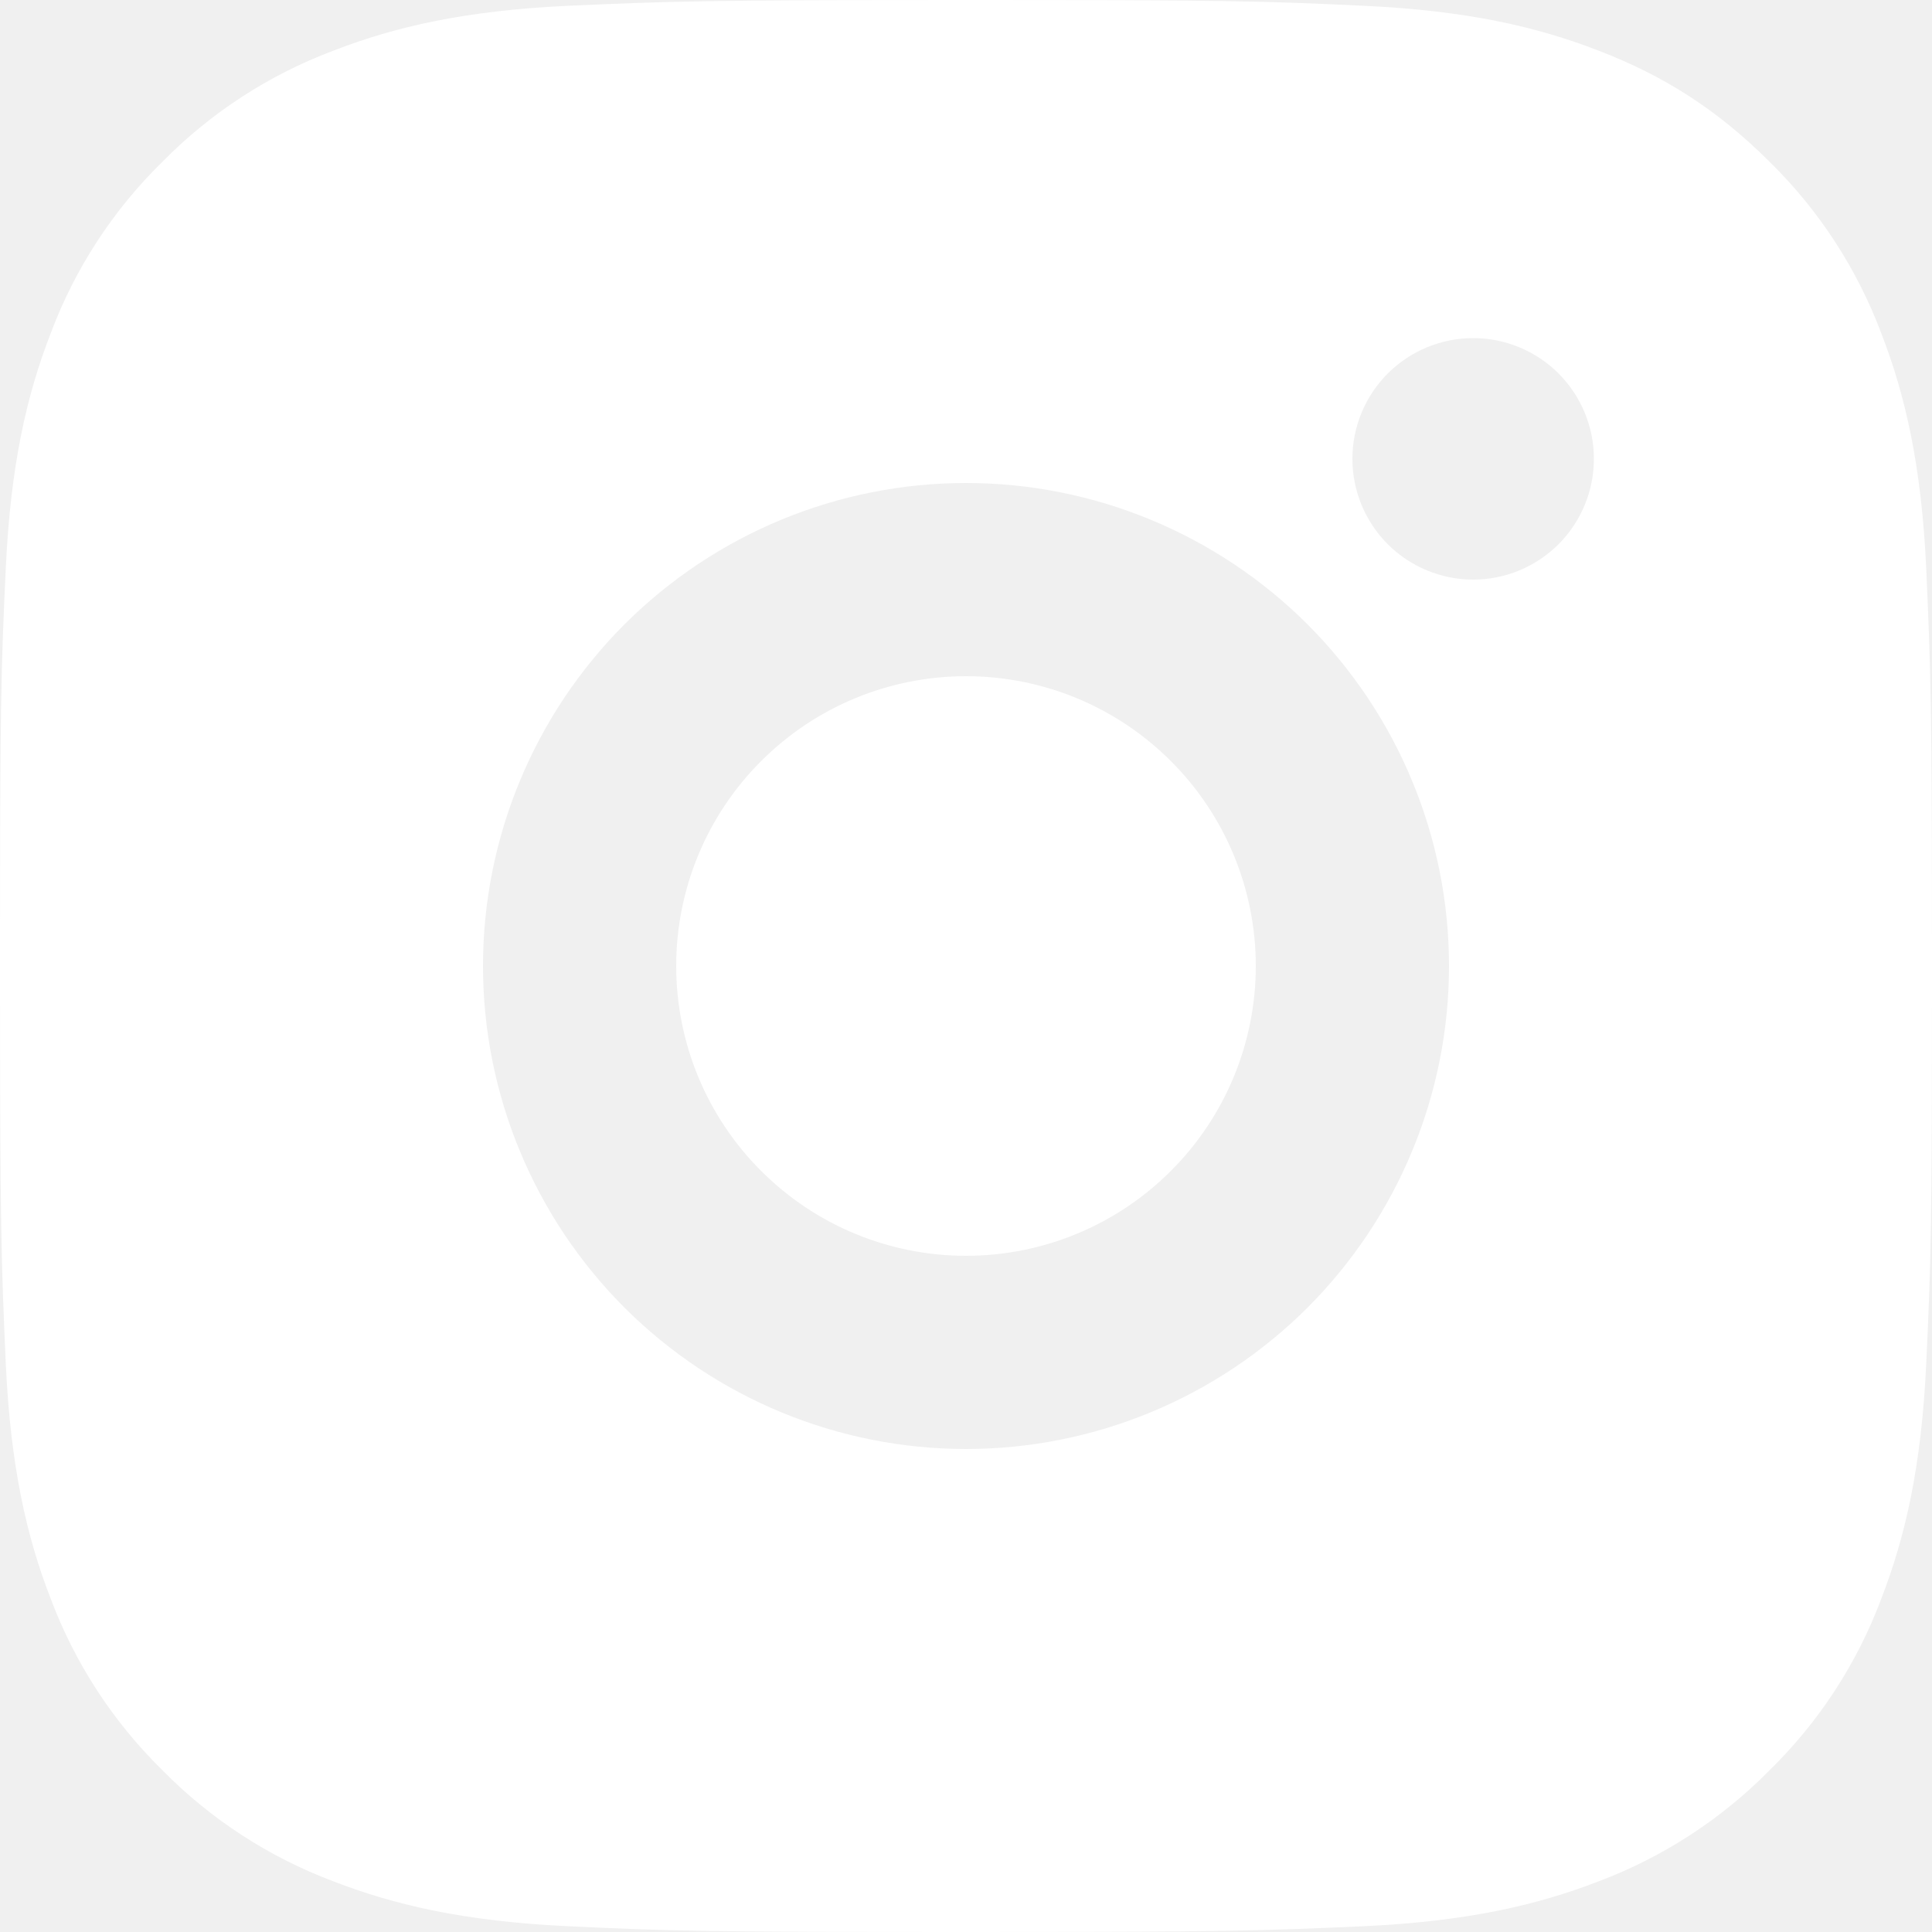
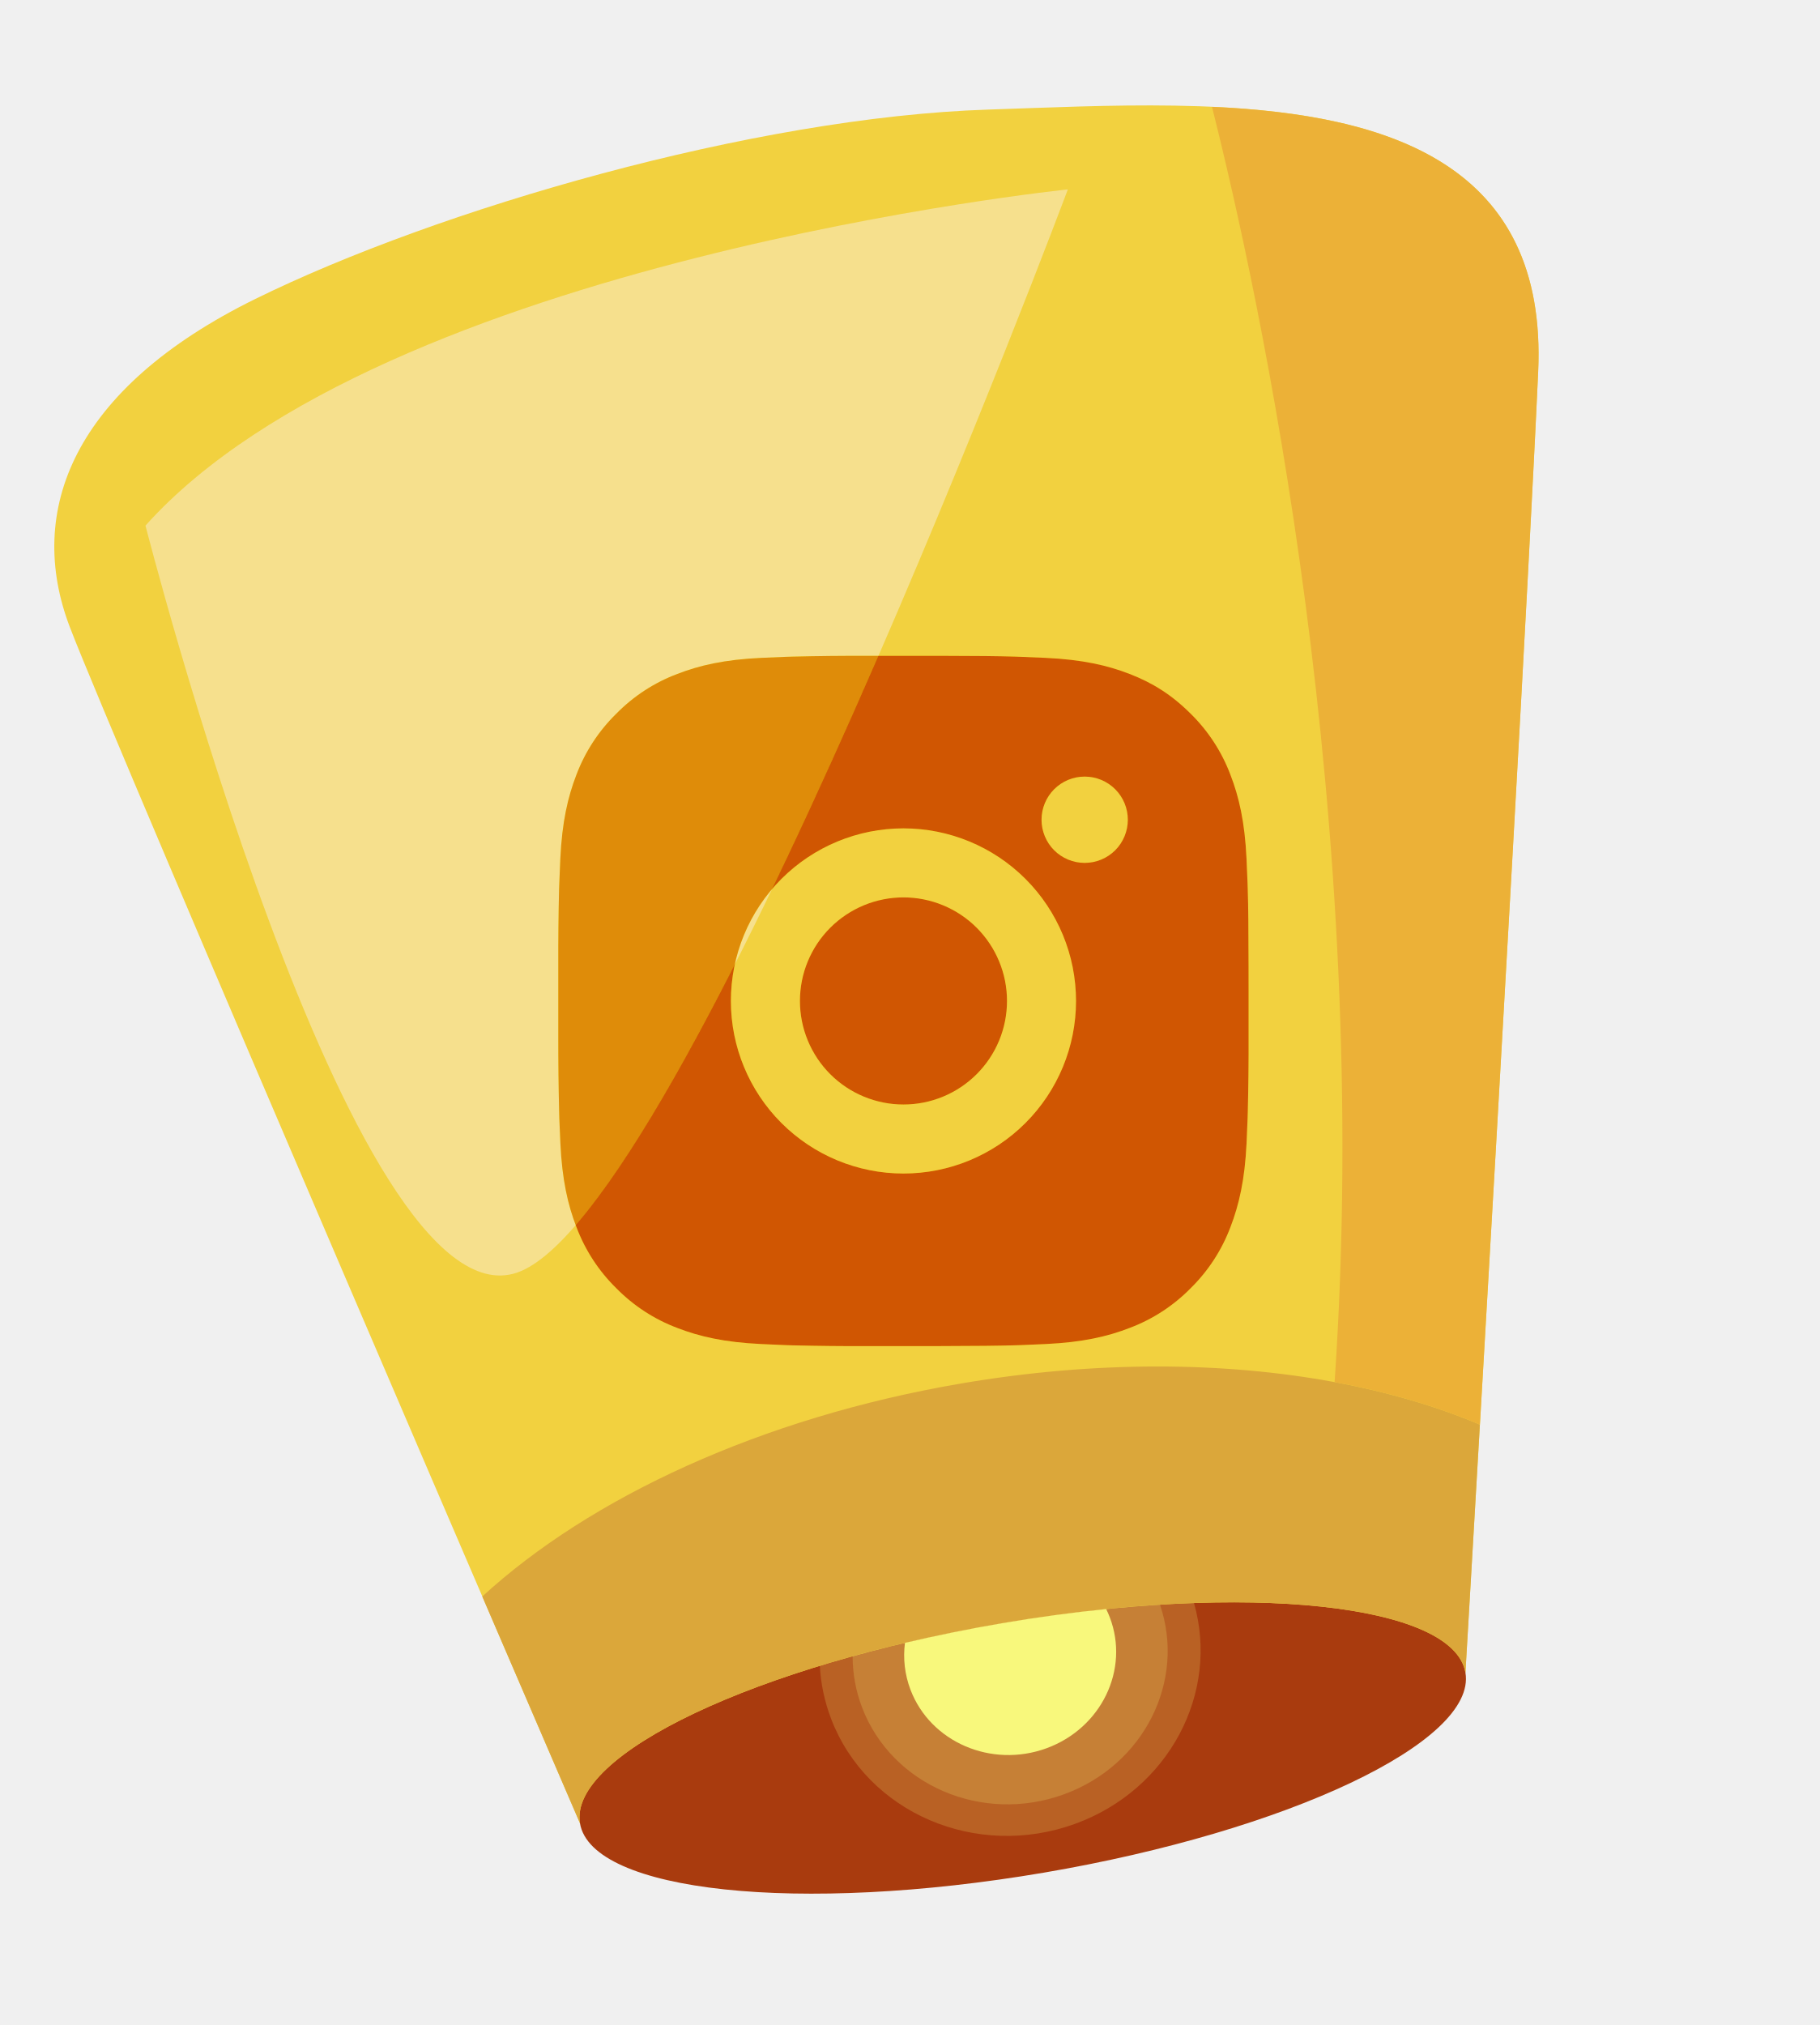
- <svg xmlns="http://www.w3.org/2000/svg" width="20" height="20" viewBox="0 0 20 20" fill="none">
-   <path d="M10 0C12.717 0 13.056 0.01 14.122 0.06C15.187 0.11 15.912 0.277 16.55 0.525C17.21 0.779 17.766 1.123 18.322 1.678C18.831 2.178 19.224 2.783 19.475 3.45C19.722 4.087 19.89 4.813 19.94 5.878C19.987 6.944 20 7.283 20 10C20 12.717 19.99 13.056 19.94 14.122C19.89 15.187 19.722 15.912 19.475 16.55C19.225 17.218 18.831 17.823 18.322 18.322C17.822 18.83 17.217 19.224 16.55 19.475C15.913 19.722 15.187 19.89 14.122 19.94C13.056 19.987 12.717 20 10 20C7.283 20 6.944 19.99 5.878 19.94C4.813 19.89 4.088 19.722 3.45 19.475C2.782 19.224 2.178 18.831 1.678 18.322C1.169 17.822 0.776 17.218 0.525 16.55C0.277 15.913 0.11 15.187 0.06 14.122C0.013 13.056 0 12.717 0 10C0 7.283 0.01 6.944 0.06 5.878C0.11 4.812 0.277 4.088 0.525 3.45C0.775 2.782 1.169 2.177 1.678 1.678C2.178 1.169 2.782 0.776 3.45 0.525C4.088 0.277 4.812 0.11 5.878 0.06C6.944 0.013 7.283 0 10 0ZM10 5C8.674 5 7.402 5.527 6.464 6.464C5.527 7.402 5 8.674 5 10C5 11.326 5.527 12.598 6.464 13.536C7.402 14.473 8.674 15 10 15C11.326 15 12.598 14.473 13.536 13.536C14.473 12.598 15 11.326 15 10C15 8.674 14.473 7.402 13.536 6.464C12.598 5.527 11.326 5 10 5ZM16.5 4.75C16.5 4.418 16.368 4.101 16.134 3.866C15.899 3.632 15.582 3.5 15.25 3.5C14.918 3.5 14.601 3.632 14.366 3.866C14.132 4.101 14 4.418 14 4.75C14 5.082 14.132 5.399 14.366 5.634C14.601 5.868 14.918 6 15.25 6C15.582 6 15.899 5.868 16.134 5.634C16.368 5.399 16.5 5.082 16.5 4.75ZM10 7C10.796 7 11.559 7.316 12.121 7.879C12.684 8.441 13 9.204 13 10C13 10.796 12.684 11.559 12.121 12.121C11.559 12.684 10.796 13 10 13C9.204 13 8.441 12.684 7.879 12.121C7.316 11.559 7 10.796 7 10C7 9.204 7.316 8.441 7.879 7.879C8.441 7.316 9.204 7 10 7Z" fill="white" />
+ <svg xmlns="http://www.w3.org/2000/svg" width="62" height="69" viewBox="0 0 62 69" fill="none">
+   <path d="M19.763 62.126C19.763 62.126 3.89 25.319 2.379 21.366C0.868 17.413 2.481 13.249 8.695 10.189C14.909 7.129 25.692 3.993 33.673 3.734C41.654 3.474 52.87 2.564 52.413 12.666C51.955 22.767 49.935 56.996 49.935 56.996L19.763 62.126Z" fill="#F2D13F" />
+   <path d="M49.936 56.996C50.329 59.342 43.895 62.392 35.563 63.81C27.23 65.227 20.157 64.473 19.763 62.127C19.37 59.781 25.804 56.731 34.136 55.313C42.468 53.896 49.542 54.65 49.936 56.996Z" fill="#A93B0E" />
+   <path opacity="0.2" d="M40.685 54.62C41.562 57.688 39.83 60.98 36.638 62.144C33.269 63.372 29.545 61.771 28.321 58.568C28.094 57.974 27.968 57.366 27.937 56.762C28.301 56.65 28.671 56.543 29.052 56.436C29.627 56.276 30.225 56.125 30.835 55.98C31.892 55.732 32.997 55.505 34.136 55.311C35.355 55.102 36.545 54.943 37.693 54.828C38.32 54.764 38.93 54.715 39.526 54.676C39.92 54.653 40.307 54.636 40.685 54.62Z" fill="#F8F87C" />
+   <path d="M49.935 56.995C49.542 54.65 42.47 53.896 34.137 55.312C25.805 56.73 19.369 59.779 19.763 62.127C19.763 62.127 18.4 58.968 16.434 54.399C20.1 51.033 25.934 48.302 32.763 47.139C37.335 46.359 41.711 46.396 45.476 47.094C47.284 47.43 48.951 47.917 50.427 48.543C50.138 53.557 49.935 56.995 49.935 56.995Z" fill="#DBA73A" />
+   <path d="M52.414 12.667C52.103 19.568 51.059 37.727 50.428 48.544C48.952 47.917 47.286 47.43 45.477 47.094C46.792 27.872 42.899 9.993 41.299 3.641C47.318 3.914 52.734 5.584 52.414 12.667Z" fill="#ECB137" />
+   <path opacity="0.5" d="M36.387 6.454C36.387 6.454 23.286 41.428 17.616 43.364C11.946 45.297 4.958 17.909 4.958 17.909C13.064 8.862 36.387 6.454 36.387 6.454Z" fill="#F9F0DC" />
+   <path opacity="0.2" d="M39.527 54.677C40.416 57.283 38.982 60.146 36.254 61.14C33.467 62.156 30.389 60.833 29.376 58.183C29.157 57.609 29.053 57.017 29.053 56.436C29.628 56.275 30.226 56.125 30.836 55.979C31.892 55.732 32.998 55.505 34.137 55.311C35.356 55.102 36.546 54.943 37.694 54.827C38.32 54.765 38.93 54.715 39.527 54.677Z" fill="#F8F87C" />
+   <path d="M37.816 55.107C38.497 56.889 37.529 58.888 35.656 59.572C33.782 60.255 31.709 59.364 31.027 57.581C30.826 57.053 30.769 56.507 30.837 55.979C31.893 55.732 32.998 55.505 34.137 55.311C35.357 55.102 36.546 54.943 37.694 54.827C37.738 54.917 37.779 55.011 37.816 55.107Z" fill="#F8F87C" />
+   <g style="mix-blend-mode:overlay">
+     <path d="M31.994 22.346C33.317 22.349 33.989 22.356 34.569 22.373L34.797 22.381C35.06 22.39 35.32 22.402 35.634 22.416C36.886 22.475 37.74 22.672 38.489 22.963C39.265 23.262 39.919 23.666 40.573 24.319C41.171 24.907 41.634 25.618 41.929 26.403C42.219 27.152 42.417 28.006 42.476 29.259C42.49 29.572 42.502 29.831 42.511 30.096L42.518 30.324C42.536 30.903 42.543 31.575 42.545 32.898L42.546 33.775V35.316C42.549 36.174 42.54 37.032 42.519 37.889L42.512 38.117C42.503 38.382 42.491 38.642 42.477 38.955C42.418 40.207 42.218 41.06 41.929 41.81C41.634 42.595 41.171 43.306 40.573 43.894C39.985 44.493 39.274 44.955 38.489 45.25C37.74 45.541 36.886 45.738 35.634 45.797L34.797 45.833L34.569 45.84C33.989 45.856 33.317 45.864 31.994 45.867L31.117 45.868H29.577C28.719 45.871 27.861 45.862 27.003 45.841L26.775 45.834C26.495 45.823 26.216 45.811 25.937 45.797C24.686 45.738 23.832 45.541 23.082 45.25C22.297 44.955 21.586 44.492 20.999 43.894C20.4 43.307 19.937 42.595 19.642 41.81C19.351 41.061 19.154 40.207 19.095 38.955L19.059 38.117L19.053 37.889C19.032 37.032 19.022 36.174 19.024 35.316V32.898C19.021 32.04 19.029 31.182 19.05 30.324L19.058 30.096C19.068 29.831 19.079 29.572 19.093 29.259C19.152 28.006 19.35 27.154 19.64 26.403C19.936 25.618 20.4 24.907 21 24.319C21.587 23.721 22.297 23.258 23.082 22.963C23.832 22.672 24.685 22.475 25.937 22.416C26.25 22.402 26.511 22.39 26.775 22.381L27.003 22.374C27.86 22.353 28.718 22.344 29.576 22.347L31.994 22.346ZM30.785 28.226C29.226 28.226 27.73 28.846 26.627 29.948C25.524 31.051 24.905 32.547 24.905 34.107C24.905 35.666 25.524 37.162 26.627 38.265C27.73 39.368 29.226 39.987 30.785 39.987C32.345 39.987 33.841 39.368 34.943 38.265C36.046 37.162 36.666 35.666 36.666 34.107C36.666 32.547 36.046 31.051 34.943 29.948C33.841 28.846 32.345 28.226 30.785 28.226ZM30.785 30.578C31.249 30.578 31.707 30.669 32.136 30.847C32.564 31.024 32.953 31.284 33.28 31.611C33.608 31.939 33.868 32.328 34.045 32.756C34.223 33.184 34.314 33.643 34.314 34.106C34.314 34.569 34.223 35.028 34.046 35.456C33.868 35.885 33.609 36.273 33.281 36.601C32.953 36.929 32.565 37.189 32.137 37.366C31.709 37.544 31.25 37.635 30.786 37.635C29.851 37.635 28.953 37.263 28.291 36.602C27.63 35.94 27.258 35.042 27.258 34.107C27.258 33.171 27.63 32.273 28.291 31.612C28.953 30.95 29.851 30.578 30.786 30.578M36.961 26.462C36.571 26.462 36.197 26.617 35.921 26.893C35.646 27.168 35.491 27.542 35.491 27.932C35.491 28.322 35.646 28.696 35.921 28.972C36.197 29.247 36.571 29.402 36.961 29.402C37.351 29.402 37.725 29.247 38.001 28.972C38.276 28.696 38.431 28.322 38.431 27.932C38.431 27.542 38.276 27.168 38.001 26.893C37.725 26.617 37.351 26.462 36.961 26.462Z" fill="#0D0A18" />
+   </g>
+   <g style="mix-blend-mode:overlay">
+     <path d="M31.994 22.346C33.317 22.349 33.989 22.356 34.569 22.373L34.797 22.381C35.06 22.39 35.32 22.402 35.634 22.416C36.886 22.475 37.74 22.672 38.489 22.963C39.265 23.262 39.919 23.666 40.573 24.319C41.171 24.907 41.634 25.618 41.929 26.403C42.219 27.152 42.417 28.006 42.476 29.259C42.49 29.572 42.502 29.831 42.511 30.096L42.518 30.324C42.536 30.903 42.543 31.575 42.545 32.898L42.546 33.775V35.316C42.549 36.174 42.54 37.032 42.519 37.889L42.512 38.117C42.503 38.382 42.491 38.642 42.477 38.955C42.418 40.207 42.218 41.06 41.929 41.81C41.634 42.595 41.171 43.306 40.573 43.894C39.985 44.493 39.274 44.955 38.489 45.25C37.74 45.541 36.886 45.738 35.634 45.797L34.797 45.833L34.569 45.84C33.989 45.856 33.317 45.864 31.994 45.867L31.117 45.868H29.577C28.719 45.871 27.861 45.862 27.003 45.841L26.775 45.834C26.495 45.823 26.216 45.811 25.937 45.797C24.686 45.738 23.832 45.541 23.082 45.25C22.297 44.955 21.586 44.492 20.999 43.894C20.4 43.307 19.937 42.595 19.642 41.81C19.351 41.061 19.154 40.207 19.095 38.955L19.059 38.117L19.053 37.889C19.032 37.032 19.022 36.174 19.024 35.316V32.898C19.021 32.04 19.029 31.182 19.05 30.324L19.058 30.096C19.068 29.831 19.079 29.572 19.093 29.259C19.152 28.006 19.35 27.154 19.64 26.403C19.936 25.618 20.4 24.907 21 24.319C21.587 23.721 22.297 23.258 23.082 22.963C23.832 22.672 24.685 22.475 25.937 22.416C26.25 22.402 26.511 22.39 26.775 22.381L27.003 22.374C27.86 22.353 28.718 22.344 29.576 22.347L31.994 22.346ZM30.785 28.226C29.226 28.226 27.73 28.846 26.627 29.948C25.524 31.051 24.905 32.547 24.905 34.107C24.905 35.666 25.524 37.162 26.627 38.265C27.73 39.368 29.226 39.987 30.785 39.987C32.345 39.987 33.841 39.368 34.943 38.265C36.046 37.162 36.666 35.666 36.666 34.107C36.666 32.547 36.046 31.051 34.943 29.948C33.841 28.846 32.345 28.226 30.785 28.226ZM30.785 30.578C31.249 30.578 31.707 30.669 32.136 30.847C32.564 31.024 32.953 31.284 33.28 31.611C33.608 31.939 33.868 32.328 34.045 32.756C34.223 33.184 34.314 33.643 34.314 34.106C34.314 34.569 34.223 35.028 34.046 35.456C33.868 35.885 33.609 36.273 33.281 36.601C32.953 36.929 32.565 37.189 32.137 37.366C31.709 37.544 31.25 37.635 30.786 37.635C29.851 37.635 28.953 37.263 28.291 36.602C27.63 35.94 27.258 35.042 27.258 34.107C27.258 33.171 27.63 32.273 28.291 31.612C28.953 30.95 29.851 30.578 30.786 30.578M36.961 26.462C36.571 26.462 36.197 26.617 35.921 26.893C35.646 27.168 35.491 27.542 35.491 27.932C35.491 28.322 35.646 28.696 35.921 28.972C36.197 29.247 36.571 29.402 36.961 29.402C37.351 29.402 37.725 29.247 38.001 28.972C38.276 28.696 38.431 28.322 38.431 27.932C38.431 27.542 38.276 27.168 38.001 26.893C37.725 26.617 37.351 26.462 36.961 26.462Z" fill="#0D0A18" />
+   </g>
</svg>
